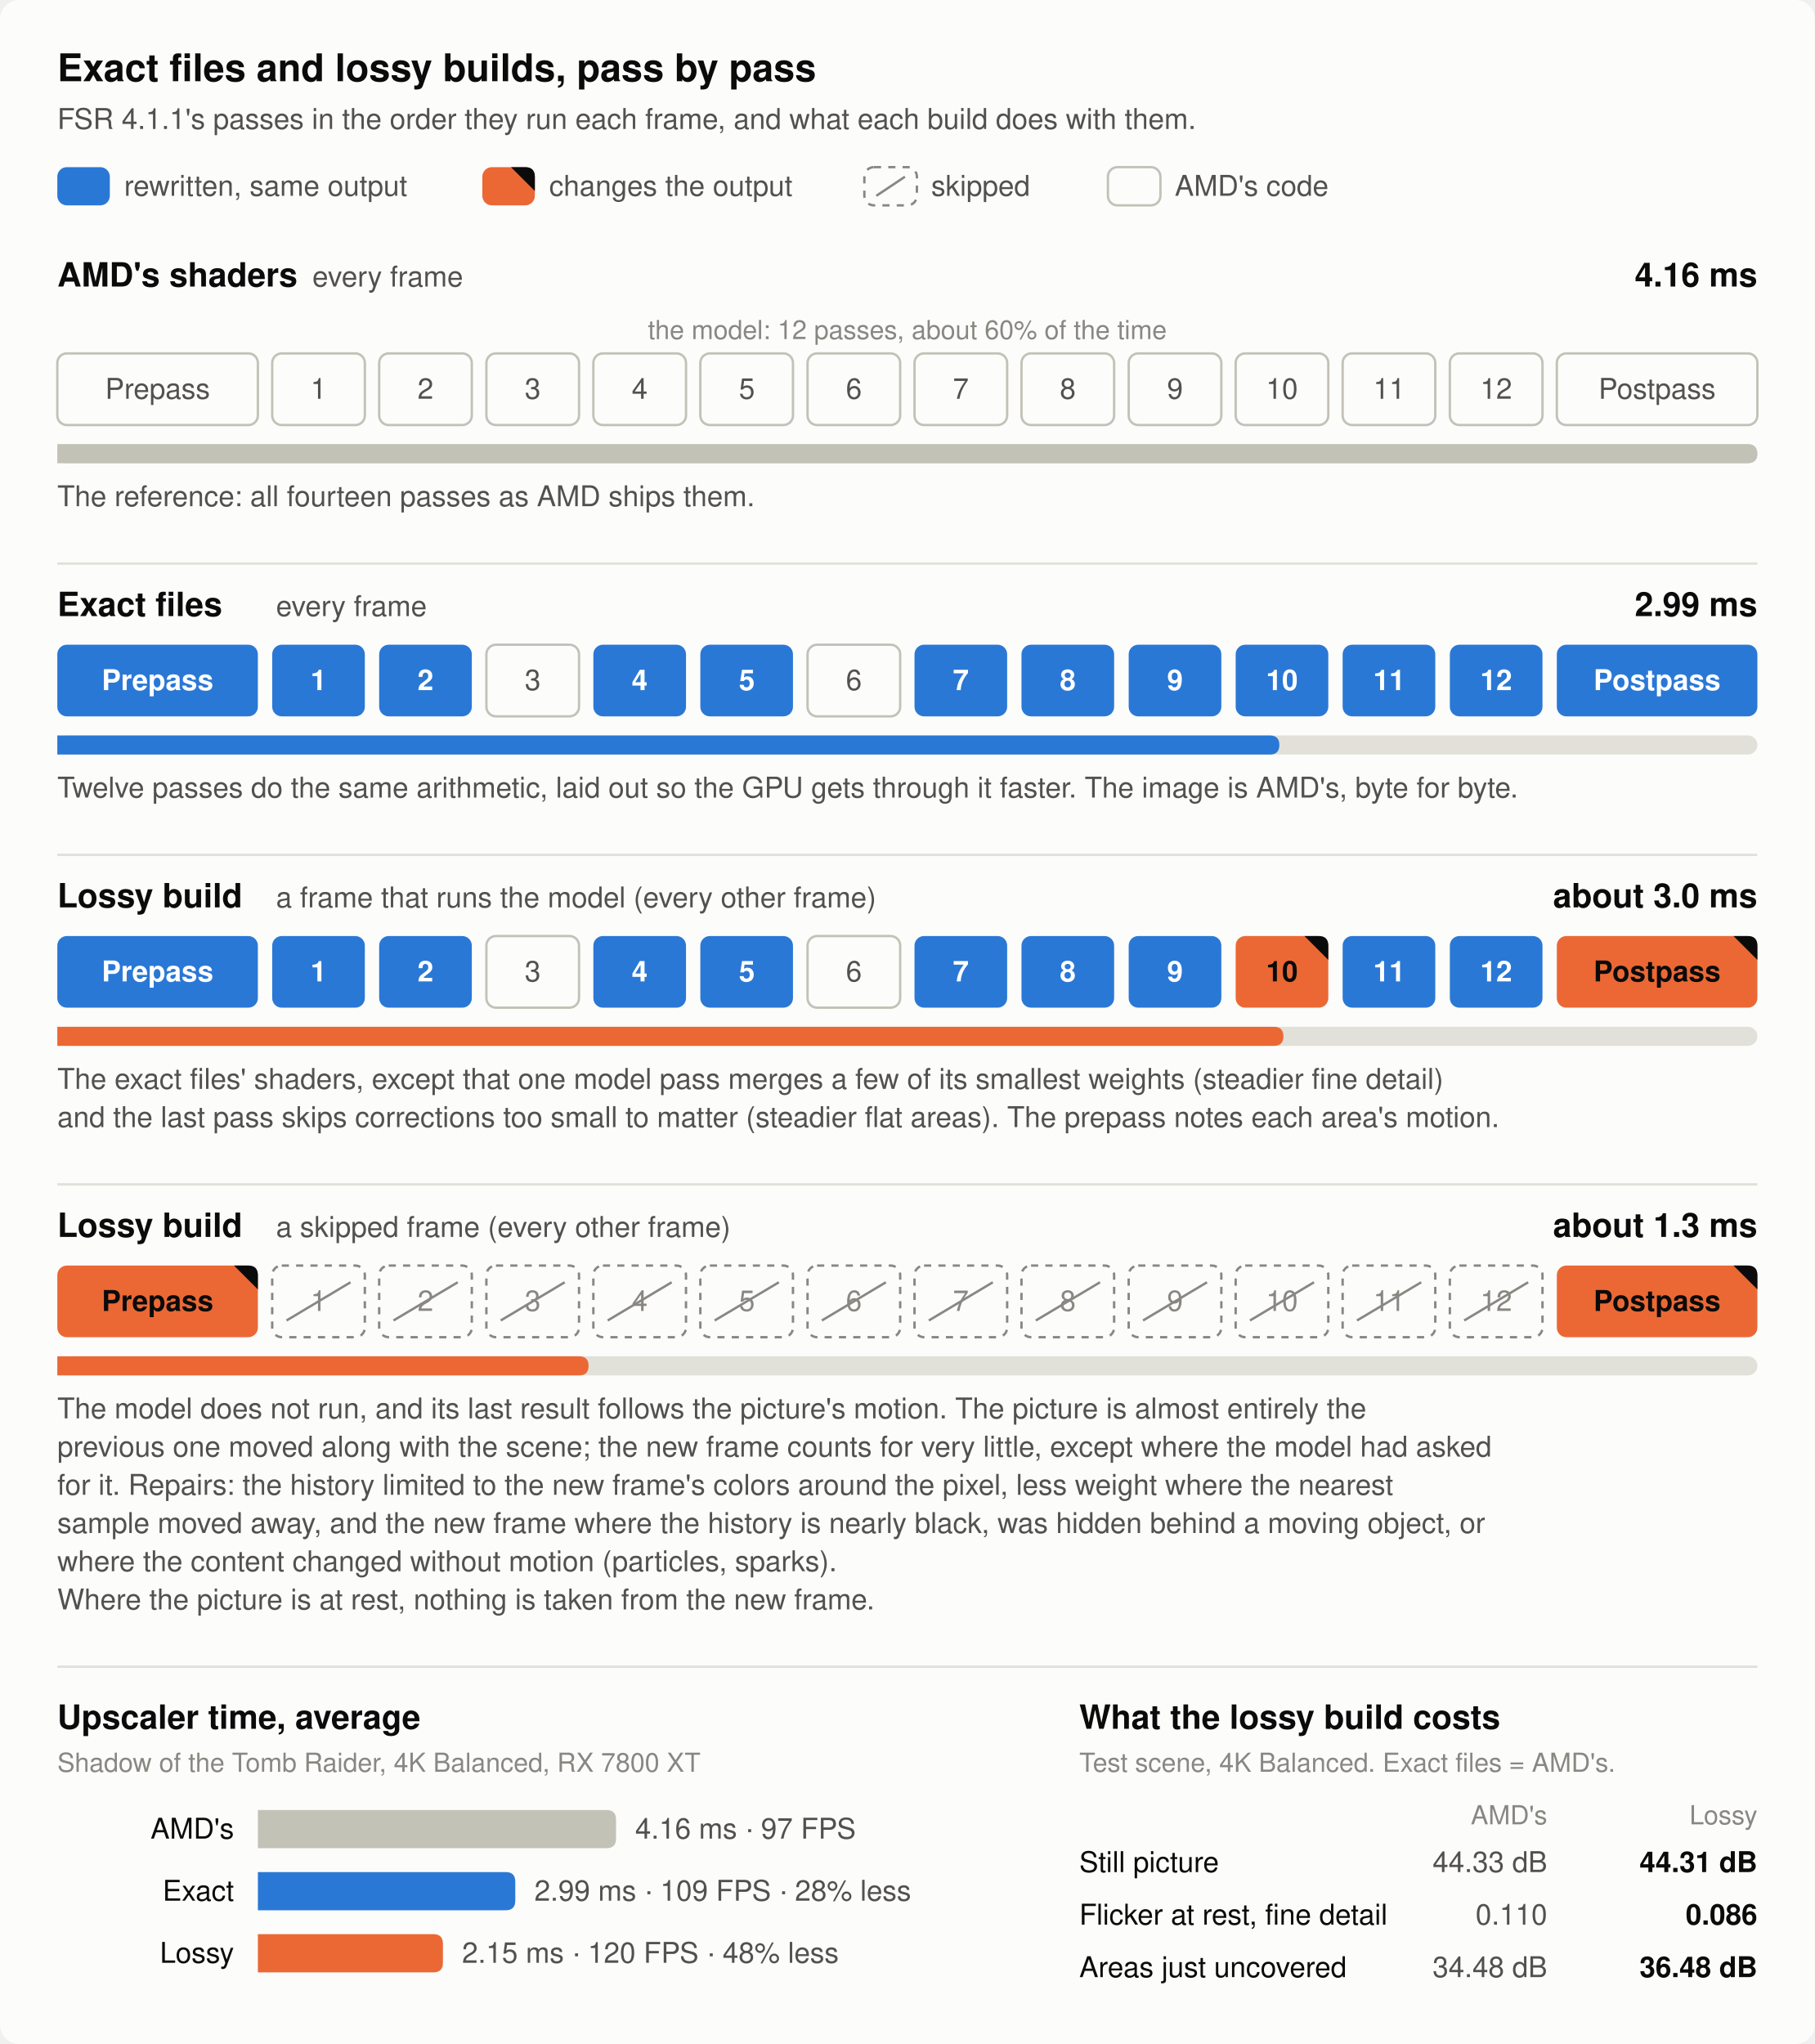
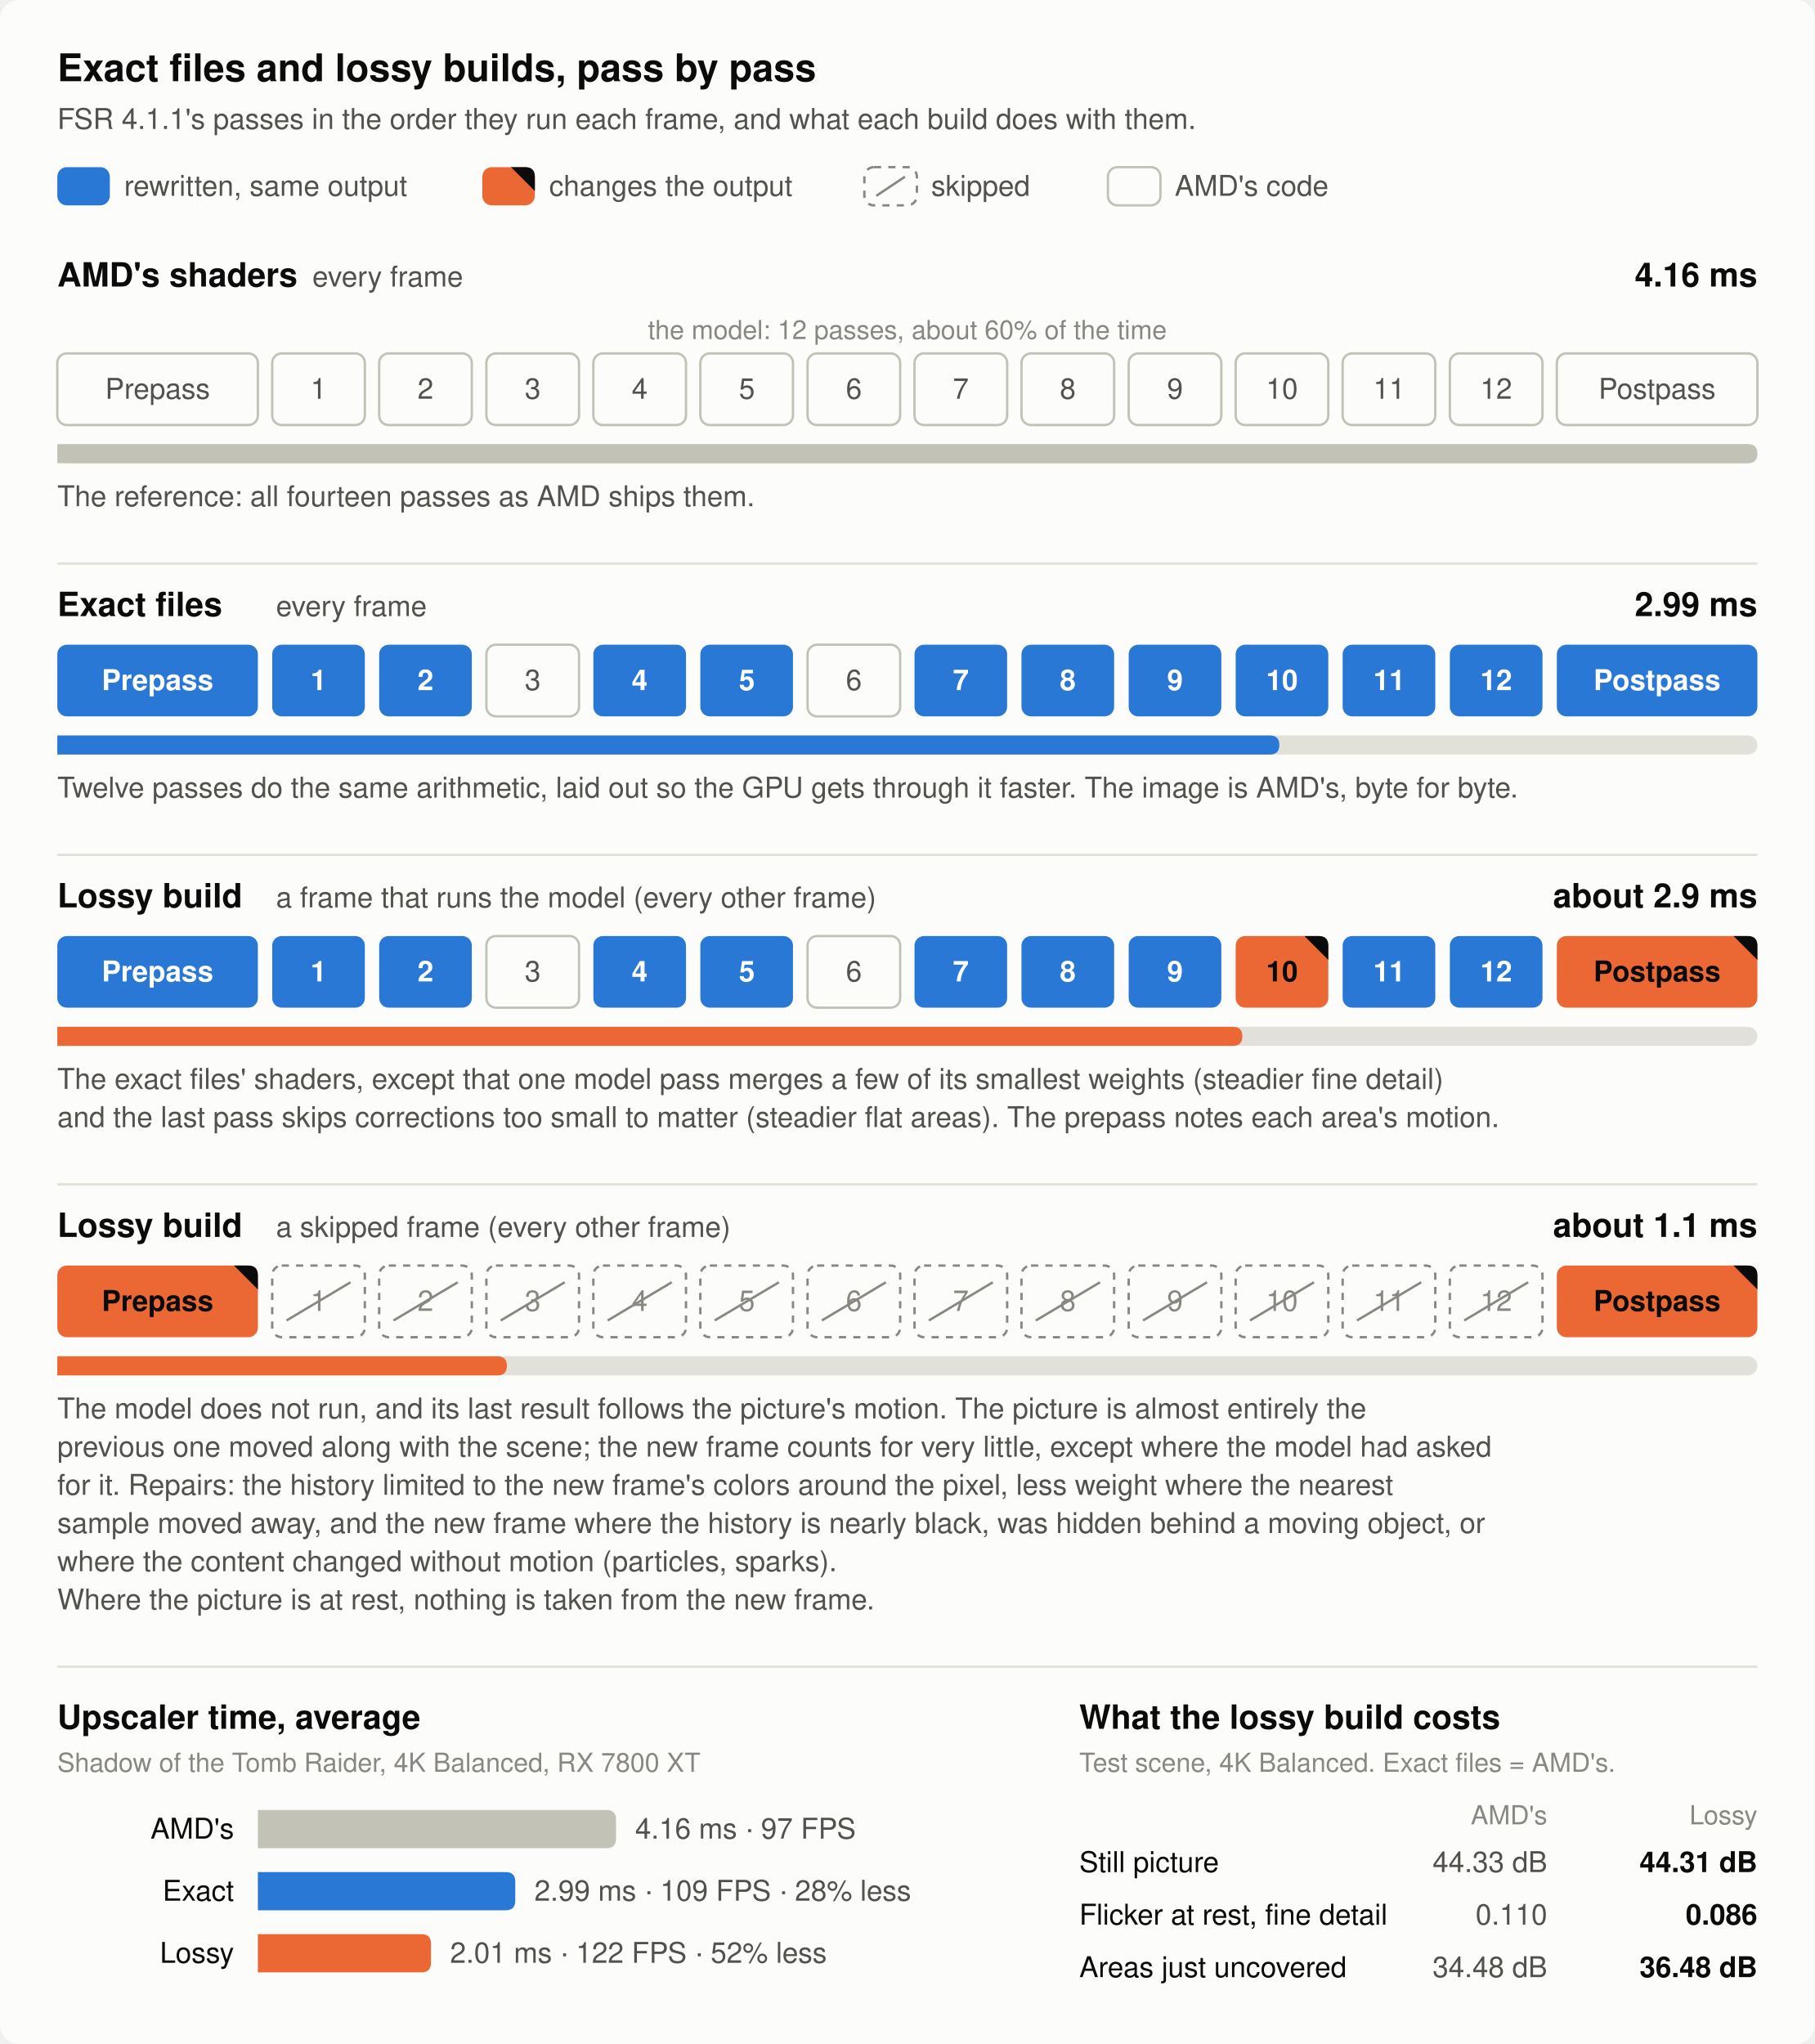
- <svg xmlns="http://www.w3.org/2000/svg" width="760" height="856" viewBox="0 0 760 856" role="img" aria-label="How the exact files and the lossy test builds differ from AMD's FSR 4.1.1 shaders, pass by pass. AMD's shaders: all fourteen passes unchanged, 4.16 ms per frame. Exact files: twelve passes rewritten with the same output (model passes 3 and 6 untouched), 2.99 ms, the image is AMD's byte for byte. Lossy build on a frame that runs the model: the same shaders as the exact files except model pass 10, which merges a few of its smallest weights, and the postpass, which skips corrections smaller than about two steps of the picture's number format, about 3.0 ms. Lossy build on a skipped frame: all twelve model passes are skipped and the prepass and postpass show mostly the reprojected history, with the model's last result following the motion and four repairs, and nothing taken from the new frame where the picture is at rest unless its content changed, about 1.3 ms. The two kinds of frame alternate, 2.15 ms on average, 48% less than AMD's. Cost of the lossy build in a test scene at 4K Balanced: still picture 44.31 dB against 44.33, flicker on fine detail at rest 0.086 against 0.110, areas just uncovered by a moving object 36.48 dB against 34.48. Shadow of the Tomb Raider, 4K Balanced, Radeon RX 7800 XT.">
+ <svg xmlns="http://www.w3.org/2000/svg" width="760" height="856" viewBox="0 0 760 856" role="img" aria-label="How the exact files and the lossy test builds differ from AMD's FSR 4.1.1 shaders, pass by pass. AMD's shaders: all fourteen passes unchanged, 4.16 ms per frame. Exact files: twelve passes rewritten with the same output (model passes 3 and 6 untouched), 2.99 ms, the image is AMD's byte for byte. Lossy build on a frame that runs the model: the same shaders as the exact files except model pass 10, which merges a few of its smallest weights, and the postpass, which skips corrections smaller than about two steps of the picture's number format, about 2.9 ms. Lossy build on a skipped frame: all twelve model passes are skipped and the prepass and postpass show mostly the reprojected history, with the model's last result following the motion and four repairs, and nothing taken from the new frame where the picture is at rest unless its content changed, about 1.1 ms. The two kinds of frame alternate, 2.01 ms on average, 52% less than AMD's. Cost of the lossy build in a test scene at 4K Balanced: still picture 44.31 dB against 44.33, flicker on fine detail at rest 0.086 against 0.110, areas just uncovered by a moving object 36.48 dB against 34.48. Shadow of the Tomb Raider, 4K Balanced, Radeon RX 7800 XT.">
  <rect width="760" height="856" rx="8" fill="#fcfcfb" />
  <text x="24.0" y="34.0" font-family="-apple-system, 'Segoe UI', Helvetica, Arial, sans-serif" font-size="16" font-weight="600" text-anchor="start" fill="#0b0b0b">Exact files and lossy builds, pass by pass</text>
  <text x="24.0" y="54.0" font-family="-apple-system, 'Segoe UI', Helvetica, Arial, sans-serif" font-size="12" text-anchor="start" fill="#52514e">FSR 4.1.1's passes in the order they run each frame, and what each build does with them.</text>
  <rect x="24.0" y="70" width="22.0" height="16" rx="4" fill="#2a78d6" />
  <text x="35.0" y="82.0" font-family="-apple-system, 'Segoe UI', Helvetica, Arial, sans-serif" font-size="12" font-weight="600" text-anchor="middle" fill="#ffffff" />
  <text x="52.0" y="82.0" font-family="-apple-system, 'Segoe UI', Helvetica, Arial, sans-serif" font-size="12" text-anchor="start" fill="#52514e">rewritten, same output</text>
  <rect x="202.0" y="70" width="22.0" height="16" rx="4" fill="#eb6834" />
  <text x="213.0" y="82.0" font-family="-apple-system, 'Segoe UI', Helvetica, Arial, sans-serif" font-size="12" font-weight="600" text-anchor="middle" fill="#0b0b0b" />
  <path d="M214.0,70 H220.0 Q224.0,70 224.0,74 V80 Z" fill="#0b0b0b" />
  <text x="230.0" y="82.0" font-family="-apple-system, 'Segoe UI', Helvetica, Arial, sans-serif" font-size="12" text-anchor="start" fill="#52514e">changes the output</text>
  <rect x="362.0" y="70" width="22.0" height="16" rx="4" fill="#fcfcfb" stroke="#898781" stroke-width="1" stroke-dasharray="3 3" />
  <line x1="367" y1="82" x2="379" y2="74" stroke="#898781" stroke-width="1" />
  <text x="390.0" y="82.0" font-family="-apple-system, 'Segoe UI', Helvetica, Arial, sans-serif" font-size="12" text-anchor="start" fill="#52514e">skipped</text>
  <rect x="464.0" y="70" width="22.0" height="16" rx="4" fill="#fcfcfb" stroke="#c3c2b7" stroke-width="1" />
  <text x="475.0" y="82.0" font-family="-apple-system, 'Segoe UI', Helvetica, Arial, sans-serif" font-size="12" text-anchor="middle" fill="#52514e" />
  <text x="492.0" y="82.0" font-family="-apple-system, 'Segoe UI', Helvetica, Arial, sans-serif" font-size="12" text-anchor="start" fill="#52514e">AMD's code</text>
  <text x="24.0" y="120.0" font-family="-apple-system, 'Segoe UI', Helvetica, Arial, sans-serif" font-size="14" font-weight="600" text-anchor="start" fill="#0b0b0b">AMD's shaders</text>
  <text x="130.8" y="120.0" font-family="-apple-system, 'Segoe UI', Helvetica, Arial, sans-serif" font-size="12" text-anchor="start" fill="#52514e">every frame</text>
  <text x="736.0" y="120.0" font-family="-apple-system, 'Segoe UI', Helvetica, Arial, sans-serif" font-size="14" font-weight="600" text-anchor="end" fill="#0b0b0b">4.16 ms</text>
  <rect x="24.0" y="148" width="84.0" height="30" rx="4" fill="#fcfcfb" stroke="#c3c2b7" stroke-width="1" />
  <text x="66.0" y="167.0" font-family="-apple-system, 'Segoe UI', Helvetica, Arial, sans-serif" font-size="12" text-anchor="middle" fill="#52514e">Prepass</text>
  <rect x="114.0" y="148" width="38.8" height="30" rx="4" fill="#fcfcfb" stroke="#c3c2b7" stroke-width="1" />
  <text x="133.4" y="167.0" font-family="-apple-system, 'Segoe UI', Helvetica, Arial, sans-serif" font-size="12" text-anchor="middle" fill="#52514e">1</text>
  <rect x="158.8" y="148" width="38.8" height="30" rx="4" fill="#fcfcfb" stroke="#c3c2b7" stroke-width="1" />
  <text x="178.2" y="167.0" font-family="-apple-system, 'Segoe UI', Helvetica, Arial, sans-serif" font-size="12" text-anchor="middle" fill="#52514e">2</text>
  <rect x="203.7" y="148" width="38.8" height="30" rx="4" fill="#fcfcfb" stroke="#c3c2b7" stroke-width="1" />
  <text x="223.1" y="167.0" font-family="-apple-system, 'Segoe UI', Helvetica, Arial, sans-serif" font-size="12" text-anchor="middle" fill="#52514e">3</text>
  <rect x="248.5" y="148" width="38.8" height="30" rx="4" fill="#fcfcfb" stroke="#c3c2b7" stroke-width="1" />
  <text x="267.9" y="167.0" font-family="-apple-system, 'Segoe UI', Helvetica, Arial, sans-serif" font-size="12" text-anchor="middle" fill="#52514e">4</text>
  <rect x="293.3" y="148" width="38.8" height="30" rx="4" fill="#fcfcfb" stroke="#c3c2b7" stroke-width="1" />
  <text x="312.8" y="167.0" font-family="-apple-system, 'Segoe UI', Helvetica, Arial, sans-serif" font-size="12" text-anchor="middle" fill="#52514e">5</text>
  <rect x="338.2" y="148" width="38.8" height="30" rx="4" fill="#fcfcfb" stroke="#c3c2b7" stroke-width="1" />
  <text x="357.6" y="167.0" font-family="-apple-system, 'Segoe UI', Helvetica, Arial, sans-serif" font-size="12" text-anchor="middle" fill="#52514e">6</text>
  <rect x="383.0" y="148" width="38.8" height="30" rx="4" fill="#fcfcfb" stroke="#c3c2b7" stroke-width="1" />
  <text x="402.4" y="167.0" font-family="-apple-system, 'Segoe UI', Helvetica, Arial, sans-serif" font-size="12" text-anchor="middle" fill="#52514e">7</text>
  <rect x="427.8" y="148" width="38.8" height="30" rx="4" fill="#fcfcfb" stroke="#c3c2b7" stroke-width="1" />
  <text x="447.2" y="167.0" font-family="-apple-system, 'Segoe UI', Helvetica, Arial, sans-serif" font-size="12" text-anchor="middle" fill="#52514e">8</text>
  <rect x="472.7" y="148" width="38.8" height="30" rx="4" fill="#fcfcfb" stroke="#c3c2b7" stroke-width="1" />
  <text x="492.1" y="167.0" font-family="-apple-system, 'Segoe UI', Helvetica, Arial, sans-serif" font-size="12" text-anchor="middle" fill="#52514e">9</text>
  <rect x="517.5" y="148" width="38.8" height="30" rx="4" fill="#fcfcfb" stroke="#c3c2b7" stroke-width="1" />
  <text x="536.9" y="167.0" font-family="-apple-system, 'Segoe UI', Helvetica, Arial, sans-serif" font-size="12" text-anchor="middle" fill="#52514e">10</text>
  <rect x="562.3" y="148" width="38.8" height="30" rx="4" fill="#fcfcfb" stroke="#c3c2b7" stroke-width="1" />
  <text x="581.8" y="167.0" font-family="-apple-system, 'Segoe UI', Helvetica, Arial, sans-serif" font-size="12" text-anchor="middle" fill="#52514e">11</text>
  <rect x="607.2" y="148" width="38.8" height="30" rx="4" fill="#fcfcfb" stroke="#c3c2b7" stroke-width="1" />
  <text x="626.6" y="167.0" font-family="-apple-system, 'Segoe UI', Helvetica, Arial, sans-serif" font-size="12" text-anchor="middle" fill="#52514e">12</text>
  <rect x="652.0" y="148" width="84.0" height="30" rx="4" fill="#fcfcfb" stroke="#c3c2b7" stroke-width="1" />
  <text x="694.0" y="167.0" font-family="-apple-system, 'Segoe UI', Helvetica, Arial, sans-serif" font-size="12" text-anchor="middle" fill="#52514e">Postpass</text>
  <text x="380.0" y="142.0" font-family="-apple-system, 'Segoe UI', Helvetica, Arial, sans-serif" font-size="11" text-anchor="middle" fill="#898781">the model: 12 passes, about 60% of the time</text>
  <rect x="24" y="186" width="712" height="8" rx="4" fill="#e1e0d9" />
  <path d="M24,186 H732.0 Q736.0,186 736.0,190 V190 Q736.0,194 732.0,194 H24 Z" fill="#c3c2b7" />
  <text x="24.0" y="212.0" font-family="-apple-system, 'Segoe UI', Helvetica, Arial, sans-serif" font-size="12" text-anchor="start" fill="#52514e">The reference: all fourteen passes as AMD ships them.</text>
  <line x1="24" y1="236" x2="736" y2="236" stroke="#e1e0d9" stroke-width="1" />
  <text x="24.0" y="258.0" font-family="-apple-system, 'Segoe UI', Helvetica, Arial, sans-serif" font-size="14" font-weight="600" text-anchor="start" fill="#0b0b0b">Exact files</text>
  <text x="115.6" y="258.0" font-family="-apple-system, 'Segoe UI', Helvetica, Arial, sans-serif" font-size="12" text-anchor="start" fill="#52514e">every frame</text>
  <text x="736.0" y="258.0" font-family="-apple-system, 'Segoe UI', Helvetica, Arial, sans-serif" font-size="14" font-weight="600" text-anchor="end" fill="#0b0b0b">2.99 ms</text>
  <rect x="24.0" y="270" width="84.0" height="30" rx="4" fill="#2a78d6" />
  <text x="66.0" y="289.0" font-family="-apple-system, 'Segoe UI', Helvetica, Arial, sans-serif" font-size="12" font-weight="600" text-anchor="middle" fill="#ffffff">Prepass</text>
  <rect x="114.0" y="270" width="38.8" height="30" rx="4" fill="#2a78d6" />
  <text x="133.4" y="289.0" font-family="-apple-system, 'Segoe UI', Helvetica, Arial, sans-serif" font-size="12" font-weight="600" text-anchor="middle" fill="#ffffff">1</text>
  <rect x="158.8" y="270" width="38.8" height="30" rx="4" fill="#2a78d6" />
  <text x="178.2" y="289.0" font-family="-apple-system, 'Segoe UI', Helvetica, Arial, sans-serif" font-size="12" font-weight="600" text-anchor="middle" fill="#ffffff">2</text>
  <rect x="203.7" y="270" width="38.8" height="30" rx="4" fill="#fcfcfb" stroke="#c3c2b7" stroke-width="1" />
  <text x="223.1" y="289.0" font-family="-apple-system, 'Segoe UI', Helvetica, Arial, sans-serif" font-size="12" text-anchor="middle" fill="#52514e">3</text>
  <rect x="248.5" y="270" width="38.8" height="30" rx="4" fill="#2a78d6" />
  <text x="267.9" y="289.0" font-family="-apple-system, 'Segoe UI', Helvetica, Arial, sans-serif" font-size="12" font-weight="600" text-anchor="middle" fill="#ffffff">4</text>
  <rect x="293.3" y="270" width="38.8" height="30" rx="4" fill="#2a78d6" />
  <text x="312.8" y="289.0" font-family="-apple-system, 'Segoe UI', Helvetica, Arial, sans-serif" font-size="12" font-weight="600" text-anchor="middle" fill="#ffffff">5</text>
  <rect x="338.2" y="270" width="38.8" height="30" rx="4" fill="#fcfcfb" stroke="#c3c2b7" stroke-width="1" />
  <text x="357.6" y="289.0" font-family="-apple-system, 'Segoe UI', Helvetica, Arial, sans-serif" font-size="12" text-anchor="middle" fill="#52514e">6</text>
  <rect x="383.0" y="270" width="38.8" height="30" rx="4" fill="#2a78d6" />
  <text x="402.4" y="289.0" font-family="-apple-system, 'Segoe UI', Helvetica, Arial, sans-serif" font-size="12" font-weight="600" text-anchor="middle" fill="#ffffff">7</text>
  <rect x="427.8" y="270" width="38.8" height="30" rx="4" fill="#2a78d6" />
  <text x="447.2" y="289.0" font-family="-apple-system, 'Segoe UI', Helvetica, Arial, sans-serif" font-size="12" font-weight="600" text-anchor="middle" fill="#ffffff">8</text>
  <rect x="472.7" y="270" width="38.8" height="30" rx="4" fill="#2a78d6" />
  <text x="492.1" y="289.0" font-family="-apple-system, 'Segoe UI', Helvetica, Arial, sans-serif" font-size="12" font-weight="600" text-anchor="middle" fill="#ffffff">9</text>
  <rect x="517.5" y="270" width="38.8" height="30" rx="4" fill="#2a78d6" />
  <text x="536.9" y="289.0" font-family="-apple-system, 'Segoe UI', Helvetica, Arial, sans-serif" font-size="12" font-weight="600" text-anchor="middle" fill="#ffffff">10</text>
  <rect x="562.3" y="270" width="38.8" height="30" rx="4" fill="#2a78d6" />
  <text x="581.8" y="289.0" font-family="-apple-system, 'Segoe UI', Helvetica, Arial, sans-serif" font-size="12" font-weight="600" text-anchor="middle" fill="#ffffff">11</text>
  <rect x="607.2" y="270" width="38.8" height="30" rx="4" fill="#2a78d6" />
  <text x="626.6" y="289.0" font-family="-apple-system, 'Segoe UI', Helvetica, Arial, sans-serif" font-size="12" font-weight="600" text-anchor="middle" fill="#ffffff">12</text>
  <rect x="652.0" y="270" width="84.0" height="30" rx="4" fill="#2a78d6" />
  <text x="694.0" y="289.0" font-family="-apple-system, 'Segoe UI', Helvetica, Arial, sans-serif" font-size="12" font-weight="600" text-anchor="middle" fill="#ffffff">Postpass</text>
  <rect x="24" y="308" width="712" height="8" rx="4" fill="#e1e0d9" />
  <path d="M24,308 H531.8 Q535.8,308 535.8,312 V312 Q535.8,316 531.8,316 H24 Z" fill="#2a78d6" />
  <text x="24.0" y="334.0" font-family="-apple-system, 'Segoe UI', Helvetica, Arial, sans-serif" font-size="12" text-anchor="start" fill="#52514e">Twelve passes do the same arithmetic, laid out so the GPU gets through it faster. The image is AMD's, byte for byte.</text>
  <line x1="24" y1="358" x2="736" y2="358" stroke="#e1e0d9" stroke-width="1" />
  <text x="24.0" y="380.0" font-family="-apple-system, 'Segoe UI', Helvetica, Arial, sans-serif" font-size="14" font-weight="600" text-anchor="start" fill="#0b0b0b">Lossy build</text>
  <text x="115.6" y="380.0" font-family="-apple-system, 'Segoe UI', Helvetica, Arial, sans-serif" font-size="12" text-anchor="start" fill="#52514e">a frame that runs the model (every other frame)</text>
-   <text x="736.0" y="380.0" font-family="-apple-system, 'Segoe UI', Helvetica, Arial, sans-serif" font-size="14" font-weight="600" text-anchor="end" fill="#0b0b0b">about 3.0 ms</text>
+   <text x="736.0" y="380.0" font-family="-apple-system, 'Segoe UI', Helvetica, Arial, sans-serif" font-size="14" font-weight="600" text-anchor="end" fill="#0b0b0b">about 2.9 ms</text>
  <rect x="24.0" y="392" width="84.0" height="30" rx="4" fill="#2a78d6" />
  <text x="66.0" y="411.0" font-family="-apple-system, 'Segoe UI', Helvetica, Arial, sans-serif" font-size="12" font-weight="600" text-anchor="middle" fill="#ffffff">Prepass</text>
  <rect x="114.0" y="392" width="38.8" height="30" rx="4" fill="#2a78d6" />
  <text x="133.4" y="411.0" font-family="-apple-system, 'Segoe UI', Helvetica, Arial, sans-serif" font-size="12" font-weight="600" text-anchor="middle" fill="#ffffff">1</text>
  <rect x="158.8" y="392" width="38.8" height="30" rx="4" fill="#2a78d6" />
  <text x="178.2" y="411.0" font-family="-apple-system, 'Segoe UI', Helvetica, Arial, sans-serif" font-size="12" font-weight="600" text-anchor="middle" fill="#ffffff">2</text>
  <rect x="203.7" y="392" width="38.8" height="30" rx="4" fill="#fcfcfb" stroke="#c3c2b7" stroke-width="1" />
  <text x="223.1" y="411.0" font-family="-apple-system, 'Segoe UI', Helvetica, Arial, sans-serif" font-size="12" text-anchor="middle" fill="#52514e">3</text>
  <rect x="248.5" y="392" width="38.8" height="30" rx="4" fill="#2a78d6" />
  <text x="267.9" y="411.0" font-family="-apple-system, 'Segoe UI', Helvetica, Arial, sans-serif" font-size="12" font-weight="600" text-anchor="middle" fill="#ffffff">4</text>
  <rect x="293.3" y="392" width="38.8" height="30" rx="4" fill="#2a78d6" />
  <text x="312.8" y="411.0" font-family="-apple-system, 'Segoe UI', Helvetica, Arial, sans-serif" font-size="12" font-weight="600" text-anchor="middle" fill="#ffffff">5</text>
  <rect x="338.2" y="392" width="38.8" height="30" rx="4" fill="#fcfcfb" stroke="#c3c2b7" stroke-width="1" />
  <text x="357.6" y="411.0" font-family="-apple-system, 'Segoe UI', Helvetica, Arial, sans-serif" font-size="12" text-anchor="middle" fill="#52514e">6</text>
  <rect x="383.0" y="392" width="38.8" height="30" rx="4" fill="#2a78d6" />
  <text x="402.4" y="411.0" font-family="-apple-system, 'Segoe UI', Helvetica, Arial, sans-serif" font-size="12" font-weight="600" text-anchor="middle" fill="#ffffff">7</text>
  <rect x="427.8" y="392" width="38.8" height="30" rx="4" fill="#2a78d6" />
  <text x="447.2" y="411.0" font-family="-apple-system, 'Segoe UI', Helvetica, Arial, sans-serif" font-size="12" font-weight="600" text-anchor="middle" fill="#ffffff">8</text>
  <rect x="472.7" y="392" width="38.8" height="30" rx="4" fill="#2a78d6" />
  <text x="492.1" y="411.0" font-family="-apple-system, 'Segoe UI', Helvetica, Arial, sans-serif" font-size="12" font-weight="600" text-anchor="middle" fill="#ffffff">9</text>
  <rect x="517.5" y="392" width="38.8" height="30" rx="4" fill="#eb6834" />
  <text x="536.9" y="411.0" font-family="-apple-system, 'Segoe UI', Helvetica, Arial, sans-serif" font-size="12" font-weight="600" text-anchor="middle" fill="#0b0b0b">10</text>
  <path d="M546.3,392 H552.3 Q556.3,392 556.3,396 V402 Z" fill="#0b0b0b" />
  <rect x="562.3" y="392" width="38.8" height="30" rx="4" fill="#2a78d6" />
  <text x="581.8" y="411.0" font-family="-apple-system, 'Segoe UI', Helvetica, Arial, sans-serif" font-size="12" font-weight="600" text-anchor="middle" fill="#ffffff">11</text>
  <rect x="607.2" y="392" width="38.8" height="30" rx="4" fill="#2a78d6" />
  <text x="626.6" y="411.0" font-family="-apple-system, 'Segoe UI', Helvetica, Arial, sans-serif" font-size="12" font-weight="600" text-anchor="middle" fill="#ffffff">12</text>
  <rect x="652.0" y="392" width="84.0" height="30" rx="4" fill="#eb6834" />
  <text x="694.0" y="411.0" font-family="-apple-system, 'Segoe UI', Helvetica, Arial, sans-serif" font-size="12" font-weight="600" text-anchor="middle" fill="#0b0b0b">Postpass</text>
  <path d="M726.0,392 H732.0 Q736.0,392 736.0,396 V402 Z" fill="#0b0b0b" />
  <rect x="24" y="430" width="712" height="8" rx="4" fill="#e1e0d9" />
-   <path d="M24,430 H533.5 Q537.5,430 537.5,434 V434 Q537.5,438 533.5,438 H24 Z" fill="#eb6834" />
+   <path d="M24,430 H516.3 Q520.3,430 520.3,434 V434 Q520.3,438 516.3,438 H24 Z" fill="#eb6834" />
  <text x="24.0" y="456.0" font-family="-apple-system, 'Segoe UI', Helvetica, Arial, sans-serif" font-size="12" text-anchor="start" fill="#52514e">The exact files' shaders, except that one model pass merges a few of its smallest weights (steadier fine detail)</text>
  <text x="24.0" y="472.0" font-family="-apple-system, 'Segoe UI', Helvetica, Arial, sans-serif" font-size="12" text-anchor="start" fill="#52514e">and the last pass skips corrections too small to matter (steadier flat areas). The prepass notes each area's motion.</text>
  <line x1="24" y1="496" x2="736" y2="496" stroke="#e1e0d9" stroke-width="1" />
  <text x="24.0" y="518.0" font-family="-apple-system, 'Segoe UI', Helvetica, Arial, sans-serif" font-size="14" font-weight="600" text-anchor="start" fill="#0b0b0b">Lossy build</text>
  <text x="115.6" y="518.0" font-family="-apple-system, 'Segoe UI', Helvetica, Arial, sans-serif" font-size="12" text-anchor="start" fill="#52514e">a skipped frame (every other frame)</text>
-   <text x="736.0" y="518.0" font-family="-apple-system, 'Segoe UI', Helvetica, Arial, sans-serif" font-size="14" font-weight="600" text-anchor="end" fill="#0b0b0b">about 1.3 ms</text>
+   <text x="736.0" y="518.0" font-family="-apple-system, 'Segoe UI', Helvetica, Arial, sans-serif" font-size="14" font-weight="600" text-anchor="end" fill="#0b0b0b">about 1.1 ms</text>
  <rect x="24.0" y="530" width="84.0" height="30" rx="4" fill="#eb6834" />
  <text x="66.0" y="549.0" font-family="-apple-system, 'Segoe UI', Helvetica, Arial, sans-serif" font-size="12" font-weight="600" text-anchor="middle" fill="#0b0b0b">Prepass</text>
  <path d="M98.0,530 H104.0 Q108.0,530 108.0,534 V540 Z" fill="#0b0b0b" />
  <rect x="114.0" y="530" width="38.8" height="30" rx="4" fill="#fcfcfb" stroke="#898781" stroke-width="1" stroke-dasharray="3 3" />
  <text x="133.4" y="549.0" font-family="-apple-system, 'Segoe UI', Helvetica, Arial, sans-serif" font-size="12" text-anchor="middle" fill="#898781">1</text>
  <line x1="120.0" y1="553" x2="146.8" y2="537" stroke="#898781" stroke-width="1" />
  <rect x="158.8" y="530" width="38.8" height="30" rx="4" fill="#fcfcfb" stroke="#898781" stroke-width="1" stroke-dasharray="3 3" />
  <text x="178.2" y="549.0" font-family="-apple-system, 'Segoe UI', Helvetica, Arial, sans-serif" font-size="12" text-anchor="middle" fill="#898781">2</text>
  <line x1="164.8" y1="553" x2="191.7" y2="537" stroke="#898781" stroke-width="1" />
  <rect x="203.7" y="530" width="38.8" height="30" rx="4" fill="#fcfcfb" stroke="#898781" stroke-width="1" stroke-dasharray="3 3" />
  <text x="223.1" y="549.0" font-family="-apple-system, 'Segoe UI', Helvetica, Arial, sans-serif" font-size="12" text-anchor="middle" fill="#898781">3</text>
  <line x1="209.7" y1="553" x2="236.5" y2="537" stroke="#898781" stroke-width="1" />
  <rect x="248.5" y="530" width="38.8" height="30" rx="4" fill="#fcfcfb" stroke="#898781" stroke-width="1" stroke-dasharray="3 3" />
  <text x="267.9" y="549.0" font-family="-apple-system, 'Segoe UI', Helvetica, Arial, sans-serif" font-size="12" text-anchor="middle" fill="#898781">4</text>
  <line x1="254.5" y1="553" x2="281.3" y2="537" stroke="#898781" stroke-width="1" />
  <rect x="293.3" y="530" width="38.8" height="30" rx="4" fill="#fcfcfb" stroke="#898781" stroke-width="1" stroke-dasharray="3 3" />
  <text x="312.8" y="549.0" font-family="-apple-system, 'Segoe UI', Helvetica, Arial, sans-serif" font-size="12" text-anchor="middle" fill="#898781">5</text>
  <line x1="299.3" y1="553" x2="326.2" y2="537" stroke="#898781" stroke-width="1" />
  <rect x="338.2" y="530" width="38.8" height="30" rx="4" fill="#fcfcfb" stroke="#898781" stroke-width="1" stroke-dasharray="3 3" />
  <text x="357.6" y="549.0" font-family="-apple-system, 'Segoe UI', Helvetica, Arial, sans-serif" font-size="12" text-anchor="middle" fill="#898781">6</text>
  <line x1="344.2" y1="553" x2="371.0" y2="537" stroke="#898781" stroke-width="1" />
  <rect x="383.0" y="530" width="38.8" height="30" rx="4" fill="#fcfcfb" stroke="#898781" stroke-width="1" stroke-dasharray="3 3" />
  <text x="402.4" y="549.0" font-family="-apple-system, 'Segoe UI', Helvetica, Arial, sans-serif" font-size="12" text-anchor="middle" fill="#898781">7</text>
  <line x1="389.0" y1="553" x2="415.8" y2="537" stroke="#898781" stroke-width="1" />
  <rect x="427.8" y="530" width="38.8" height="30" rx="4" fill="#fcfcfb" stroke="#898781" stroke-width="1" stroke-dasharray="3 3" />
  <text x="447.2" y="549.0" font-family="-apple-system, 'Segoe UI', Helvetica, Arial, sans-serif" font-size="12" text-anchor="middle" fill="#898781">8</text>
  <line x1="433.8" y1="553" x2="460.7" y2="537" stroke="#898781" stroke-width="1" />
  <rect x="472.7" y="530" width="38.8" height="30" rx="4" fill="#fcfcfb" stroke="#898781" stroke-width="1" stroke-dasharray="3 3" />
  <text x="492.1" y="549.0" font-family="-apple-system, 'Segoe UI', Helvetica, Arial, sans-serif" font-size="12" text-anchor="middle" fill="#898781">9</text>
  <line x1="478.7" y1="553" x2="505.5" y2="537" stroke="#898781" stroke-width="1" />
  <rect x="517.5" y="530" width="38.8" height="30" rx="4" fill="#fcfcfb" stroke="#898781" stroke-width="1" stroke-dasharray="3 3" />
  <text x="536.9" y="549.0" font-family="-apple-system, 'Segoe UI', Helvetica, Arial, sans-serif" font-size="12" text-anchor="middle" fill="#898781">10</text>
  <line x1="523.5" y1="553" x2="550.3" y2="537" stroke="#898781" stroke-width="1" />
  <rect x="562.3" y="530" width="38.8" height="30" rx="4" fill="#fcfcfb" stroke="#898781" stroke-width="1" stroke-dasharray="3 3" />
  <text x="581.8" y="549.0" font-family="-apple-system, 'Segoe UI', Helvetica, Arial, sans-serif" font-size="12" text-anchor="middle" fill="#898781">11</text>
  <line x1="568.3" y1="553" x2="595.2" y2="537" stroke="#898781" stroke-width="1" />
  <rect x="607.2" y="530" width="38.8" height="30" rx="4" fill="#fcfcfb" stroke="#898781" stroke-width="1" stroke-dasharray="3 3" />
  <text x="626.6" y="549.0" font-family="-apple-system, 'Segoe UI', Helvetica, Arial, sans-serif" font-size="12" text-anchor="middle" fill="#898781">12</text>
  <line x1="613.2" y1="553" x2="640.0" y2="537" stroke="#898781" stroke-width="1" />
  <rect x="652.0" y="530" width="84.0" height="30" rx="4" fill="#eb6834" />
  <text x="694.0" y="549.0" font-family="-apple-system, 'Segoe UI', Helvetica, Arial, sans-serif" font-size="12" font-weight="600" text-anchor="middle" fill="#0b0b0b">Postpass</text>
  <path d="M726.0,530 H732.0 Q736.0,530 736.0,534 V540 Z" fill="#0b0b0b" />
  <rect x="24" y="568" width="712" height="8" rx="4" fill="#e1e0d9" />
-   <path d="M24,568 H242.5 Q246.5,568 246.5,572 V572 Q246.5,576 242.5,576 H24 Z" fill="#eb6834" />
+   <path d="M24,568 H208.3 Q212.3,568 212.3,572 V572 Q212.3,576 208.3,576 H24 Z" fill="#eb6834" />
  <text x="24.0" y="594.0" font-family="-apple-system, 'Segoe UI', Helvetica, Arial, sans-serif" font-size="12" text-anchor="start" fill="#52514e">The model does not run, and its last result follows the picture's motion. The picture is almost entirely the</text>
  <text x="24.0" y="610.0" font-family="-apple-system, 'Segoe UI', Helvetica, Arial, sans-serif" font-size="12" text-anchor="start" fill="#52514e">previous one moved along with the scene; the new frame counts for very little, except where the model had asked</text>
  <text x="24.0" y="626.0" font-family="-apple-system, 'Segoe UI', Helvetica, Arial, sans-serif" font-size="12" text-anchor="start" fill="#52514e">for it. Repairs: the history limited to the new frame's colors around the pixel, less weight where the nearest</text>
  <text x="24.0" y="642.0" font-family="-apple-system, 'Segoe UI', Helvetica, Arial, sans-serif" font-size="12" text-anchor="start" fill="#52514e">sample moved away, and the new frame where the history is nearly black, was hidden behind a moving object, or</text>
  <text x="24.0" y="658.0" font-family="-apple-system, 'Segoe UI', Helvetica, Arial, sans-serif" font-size="12" text-anchor="start" fill="#52514e">where the content changed without motion (particles, sparks).</text>
  <text x="24.0" y="674.0" font-family="-apple-system, 'Segoe UI', Helvetica, Arial, sans-serif" font-size="12" text-anchor="start" fill="#52514e">Where the picture is at rest, nothing is taken from the new frame.</text>
  <line x1="24" y1="698" x2="736" y2="698" stroke="#e1e0d9" stroke-width="1" />
  <text x="24.0" y="724.0" font-family="-apple-system, 'Segoe UI', Helvetica, Arial, sans-serif" font-size="14" font-weight="600" text-anchor="start" fill="#0b0b0b">Upscaler time, average</text>
  <text x="24.0" y="742.0" font-family="-apple-system, 'Segoe UI', Helvetica, Arial, sans-serif" font-size="11" text-anchor="start" fill="#898781">Shadow of the Tomb Raider, 4K Balanced, RX 7800 XT</text>
  <text x="98.0" y="770.0" font-family="-apple-system, 'Segoe UI', Helvetica, Arial, sans-serif" font-size="12" text-anchor="end" fill="#0b0b0b">AMD's</text>
  <path d="M108,758 H254.0 Q258.0,758 258.0,762 V770 Q258.0,774 254.0,774 H108 Z" fill="#c3c2b7" />
  <text x="266.0" y="770.0" font-family="-apple-system, 'Segoe UI', Helvetica, Arial, sans-serif" font-size="12" text-anchor="start" fill="#52514e">4.16 ms  ·  97 FPS</text>
  <text x="98.0" y="796.0" font-family="-apple-system, 'Segoe UI', Helvetica, Arial, sans-serif" font-size="12" text-anchor="end" fill="#0b0b0b">Exact</text>
  <path d="M108,784 H211.8 Q215.8,784 215.8,788 V796 Q215.8,800 211.8,800 H108 Z" fill="#2a78d6" />
  <text x="223.8" y="796.0" font-family="-apple-system, 'Segoe UI', Helvetica, Arial, sans-serif" font-size="12" text-anchor="start" fill="#52514e">2.99 ms  ·  109 FPS  ·  28% less</text>
  <text x="98.0" y="822.0" font-family="-apple-system, 'Segoe UI', Helvetica, Arial, sans-serif" font-size="12" text-anchor="end" fill="#0b0b0b">Lossy</text>
-   <path d="M108,810 H181.5 Q185.5,810 185.5,814 V822 Q185.5,826 181.5,826 H108 Z" fill="#eb6834" />
-   <text x="193.5" y="822.0" font-family="-apple-system, 'Segoe UI', Helvetica, Arial, sans-serif" font-size="12" text-anchor="start" fill="#52514e">2.15 ms  ·  120 FPS  ·  48% less</text>
+   <path d="M108,810 H176.5 Q180.5,810 180.5,814 V822 Q180.5,826 176.5,826 H108 Z" fill="#eb6834" />
+   <text x="188.5" y="822.0" font-family="-apple-system, 'Segoe UI', Helvetica, Arial, sans-serif" font-size="12" text-anchor="start" fill="#52514e">2.01 ms  ·  122 FPS  ·  52% less</text>
  <text x="452.0" y="724.0" font-family="-apple-system, 'Segoe UI', Helvetica, Arial, sans-serif" font-size="14" font-weight="600" text-anchor="start" fill="#0b0b0b">What the lossy build costs</text>
  <text x="452.0" y="742.0" font-family="-apple-system, 'Segoe UI', Helvetica, Arial, sans-serif" font-size="11" text-anchor="start" fill="#898781">Test scene, 4K Balanced. Exact files = AMD's.</text>
  <text x="648.0" y="764.0" font-family="-apple-system, 'Segoe UI', Helvetica, Arial, sans-serif" font-size="11" text-anchor="end" fill="#898781">AMD's</text>
  <text x="736.0" y="764.0" font-family="-apple-system, 'Segoe UI', Helvetica, Arial, sans-serif" font-size="11" text-anchor="end" fill="#898781">Lossy</text>
  <text x="452.0" y="784.0" font-family="-apple-system, 'Segoe UI', Helvetica, Arial, sans-serif" font-size="12" text-anchor="start" fill="#0b0b0b">Still picture</text>
  <text x="648.0" y="784.0" font-family="-apple-system, 'Segoe UI', Helvetica, Arial, sans-serif" font-size="12" text-anchor="end" fill="#52514e">44.33 dB</text>
  <text x="736.0" y="784.0" font-family="-apple-system, 'Segoe UI', Helvetica, Arial, sans-serif" font-size="12" font-weight="600" text-anchor="end" fill="#0b0b0b">44.31 dB</text>
  <text x="452.0" y="806.0" font-family="-apple-system, 'Segoe UI', Helvetica, Arial, sans-serif" font-size="12" text-anchor="start" fill="#0b0b0b">Flicker at rest, fine detail</text>
  <text x="648.0" y="806.0" font-family="-apple-system, 'Segoe UI', Helvetica, Arial, sans-serif" font-size="12" text-anchor="end" fill="#52514e">0.110</text>
  <text x="736.0" y="806.0" font-family="-apple-system, 'Segoe UI', Helvetica, Arial, sans-serif" font-size="12" font-weight="600" text-anchor="end" fill="#0b0b0b">0.086</text>
  <text x="452.0" y="828.0" font-family="-apple-system, 'Segoe UI', Helvetica, Arial, sans-serif" font-size="12" text-anchor="start" fill="#0b0b0b">Areas just uncovered</text>
  <text x="648.0" y="828.0" font-family="-apple-system, 'Segoe UI', Helvetica, Arial, sans-serif" font-size="12" text-anchor="end" fill="#52514e">34.48 dB</text>
  <text x="736.0" y="828.0" font-family="-apple-system, 'Segoe UI', Helvetica, Arial, sans-serif" font-size="12" font-weight="600" text-anchor="end" fill="#0b0b0b">36.48 dB</text>
</svg>
